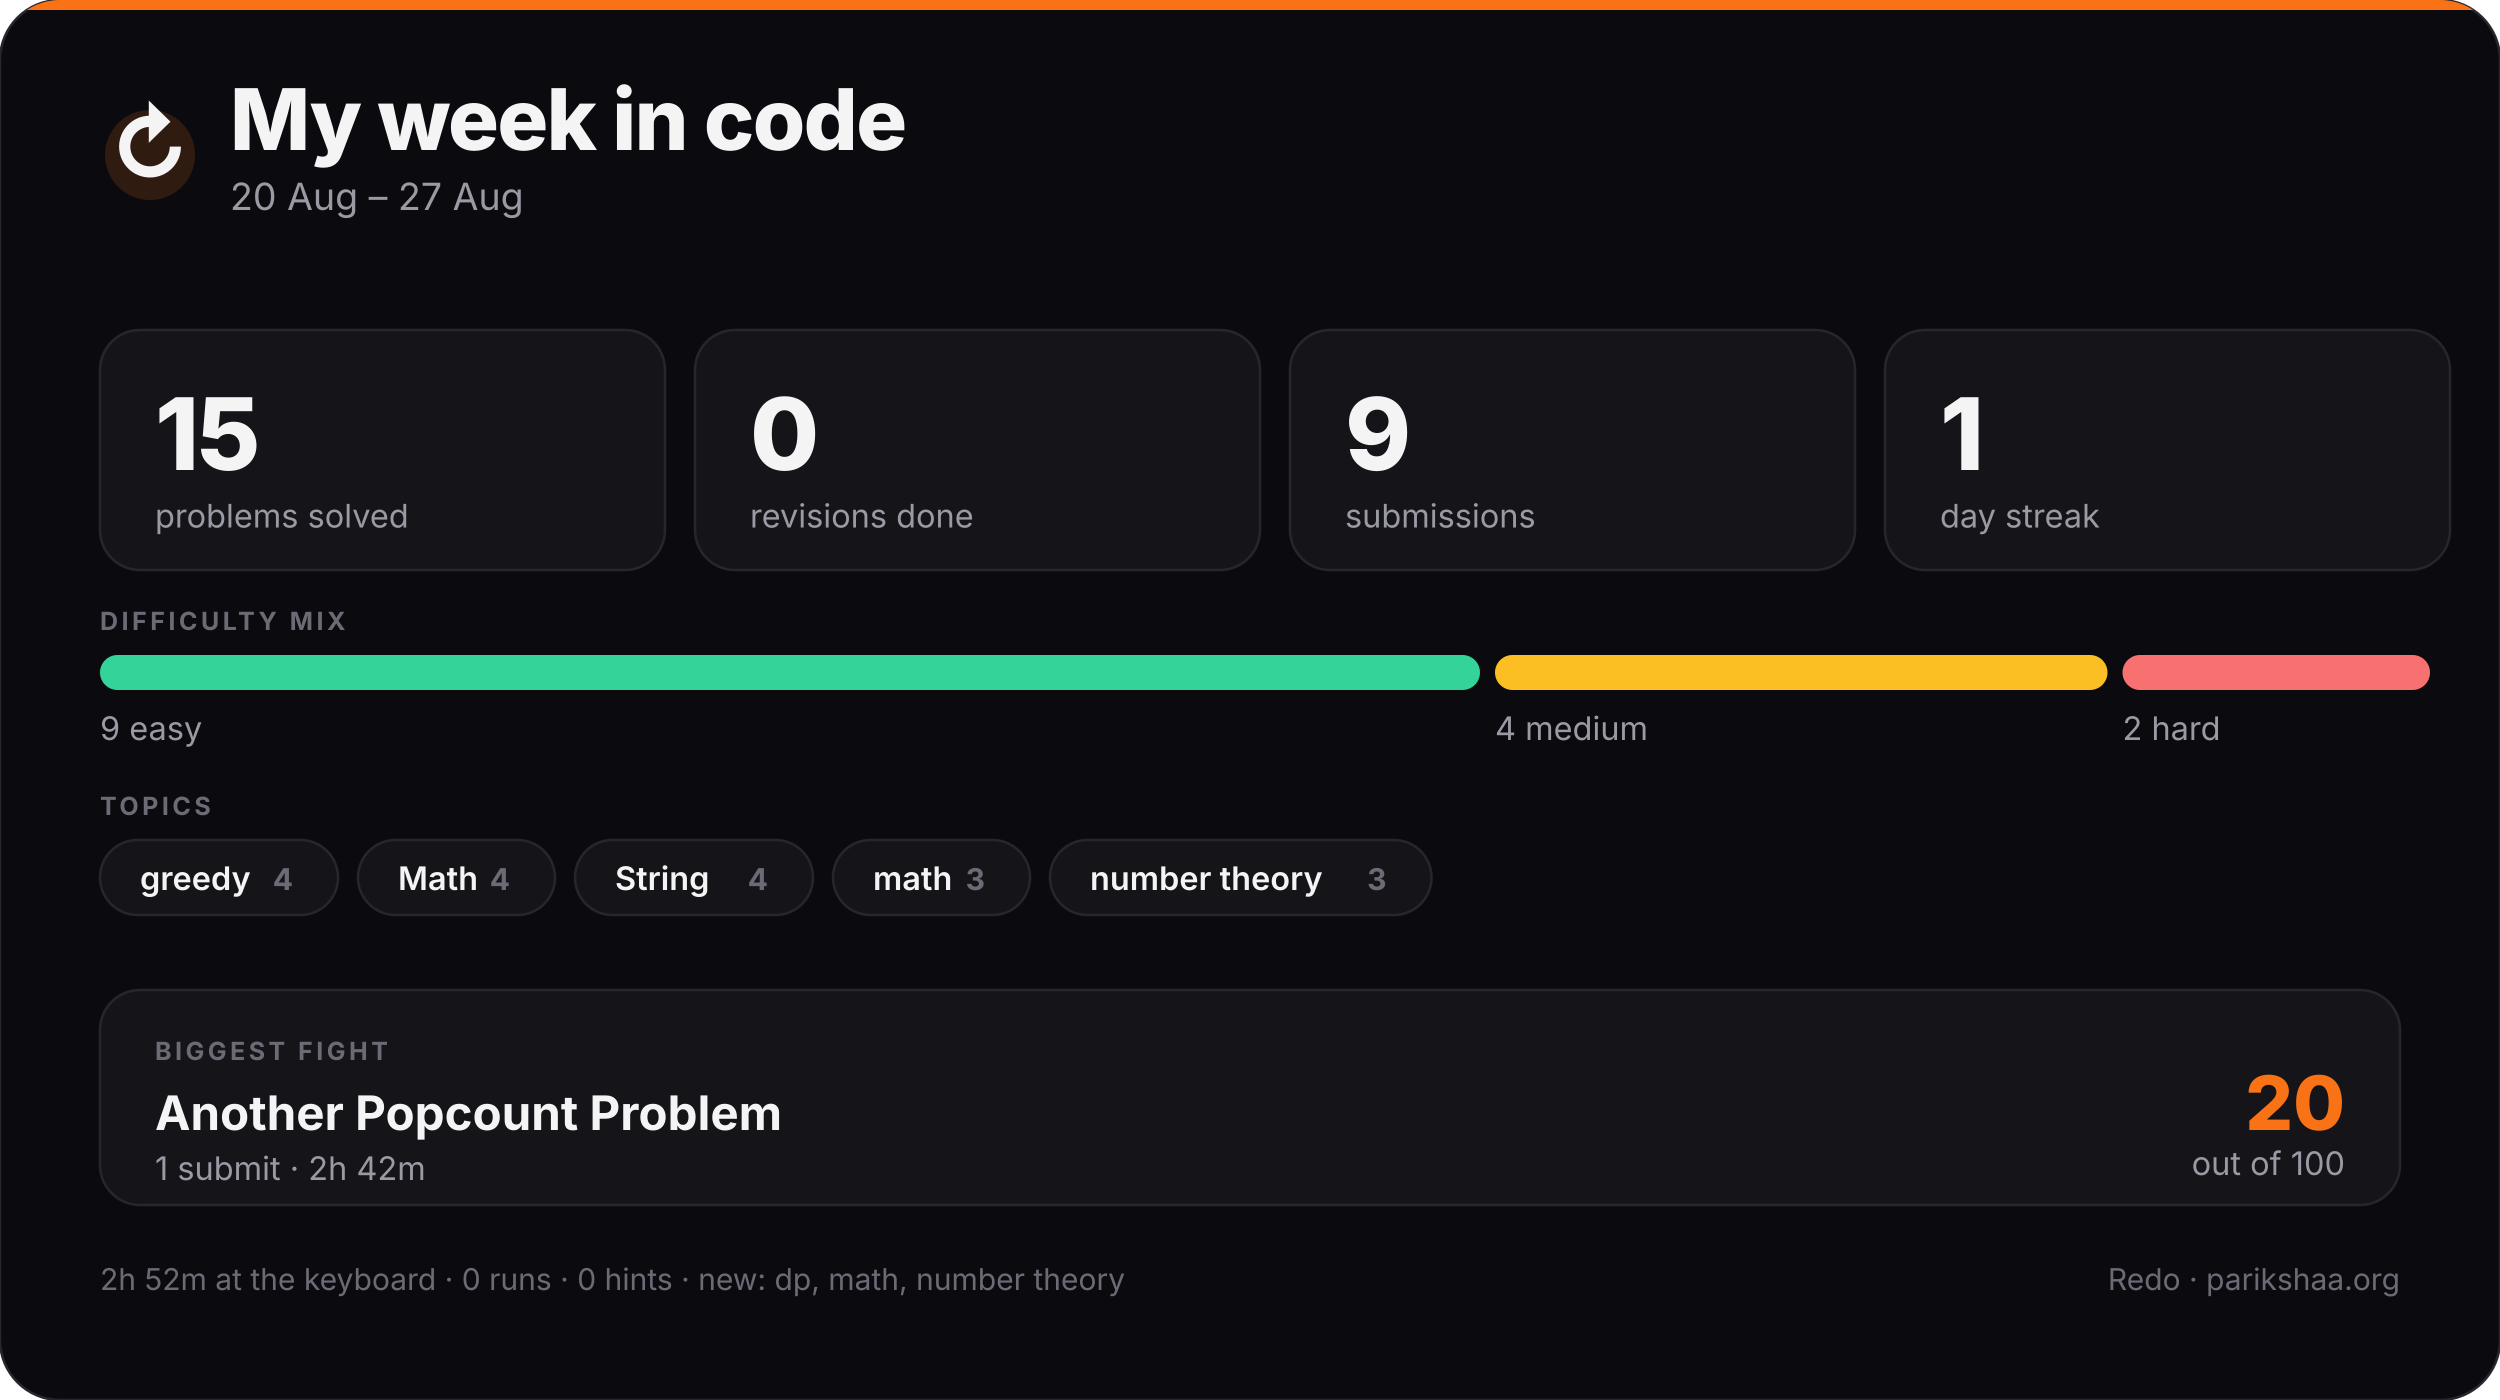
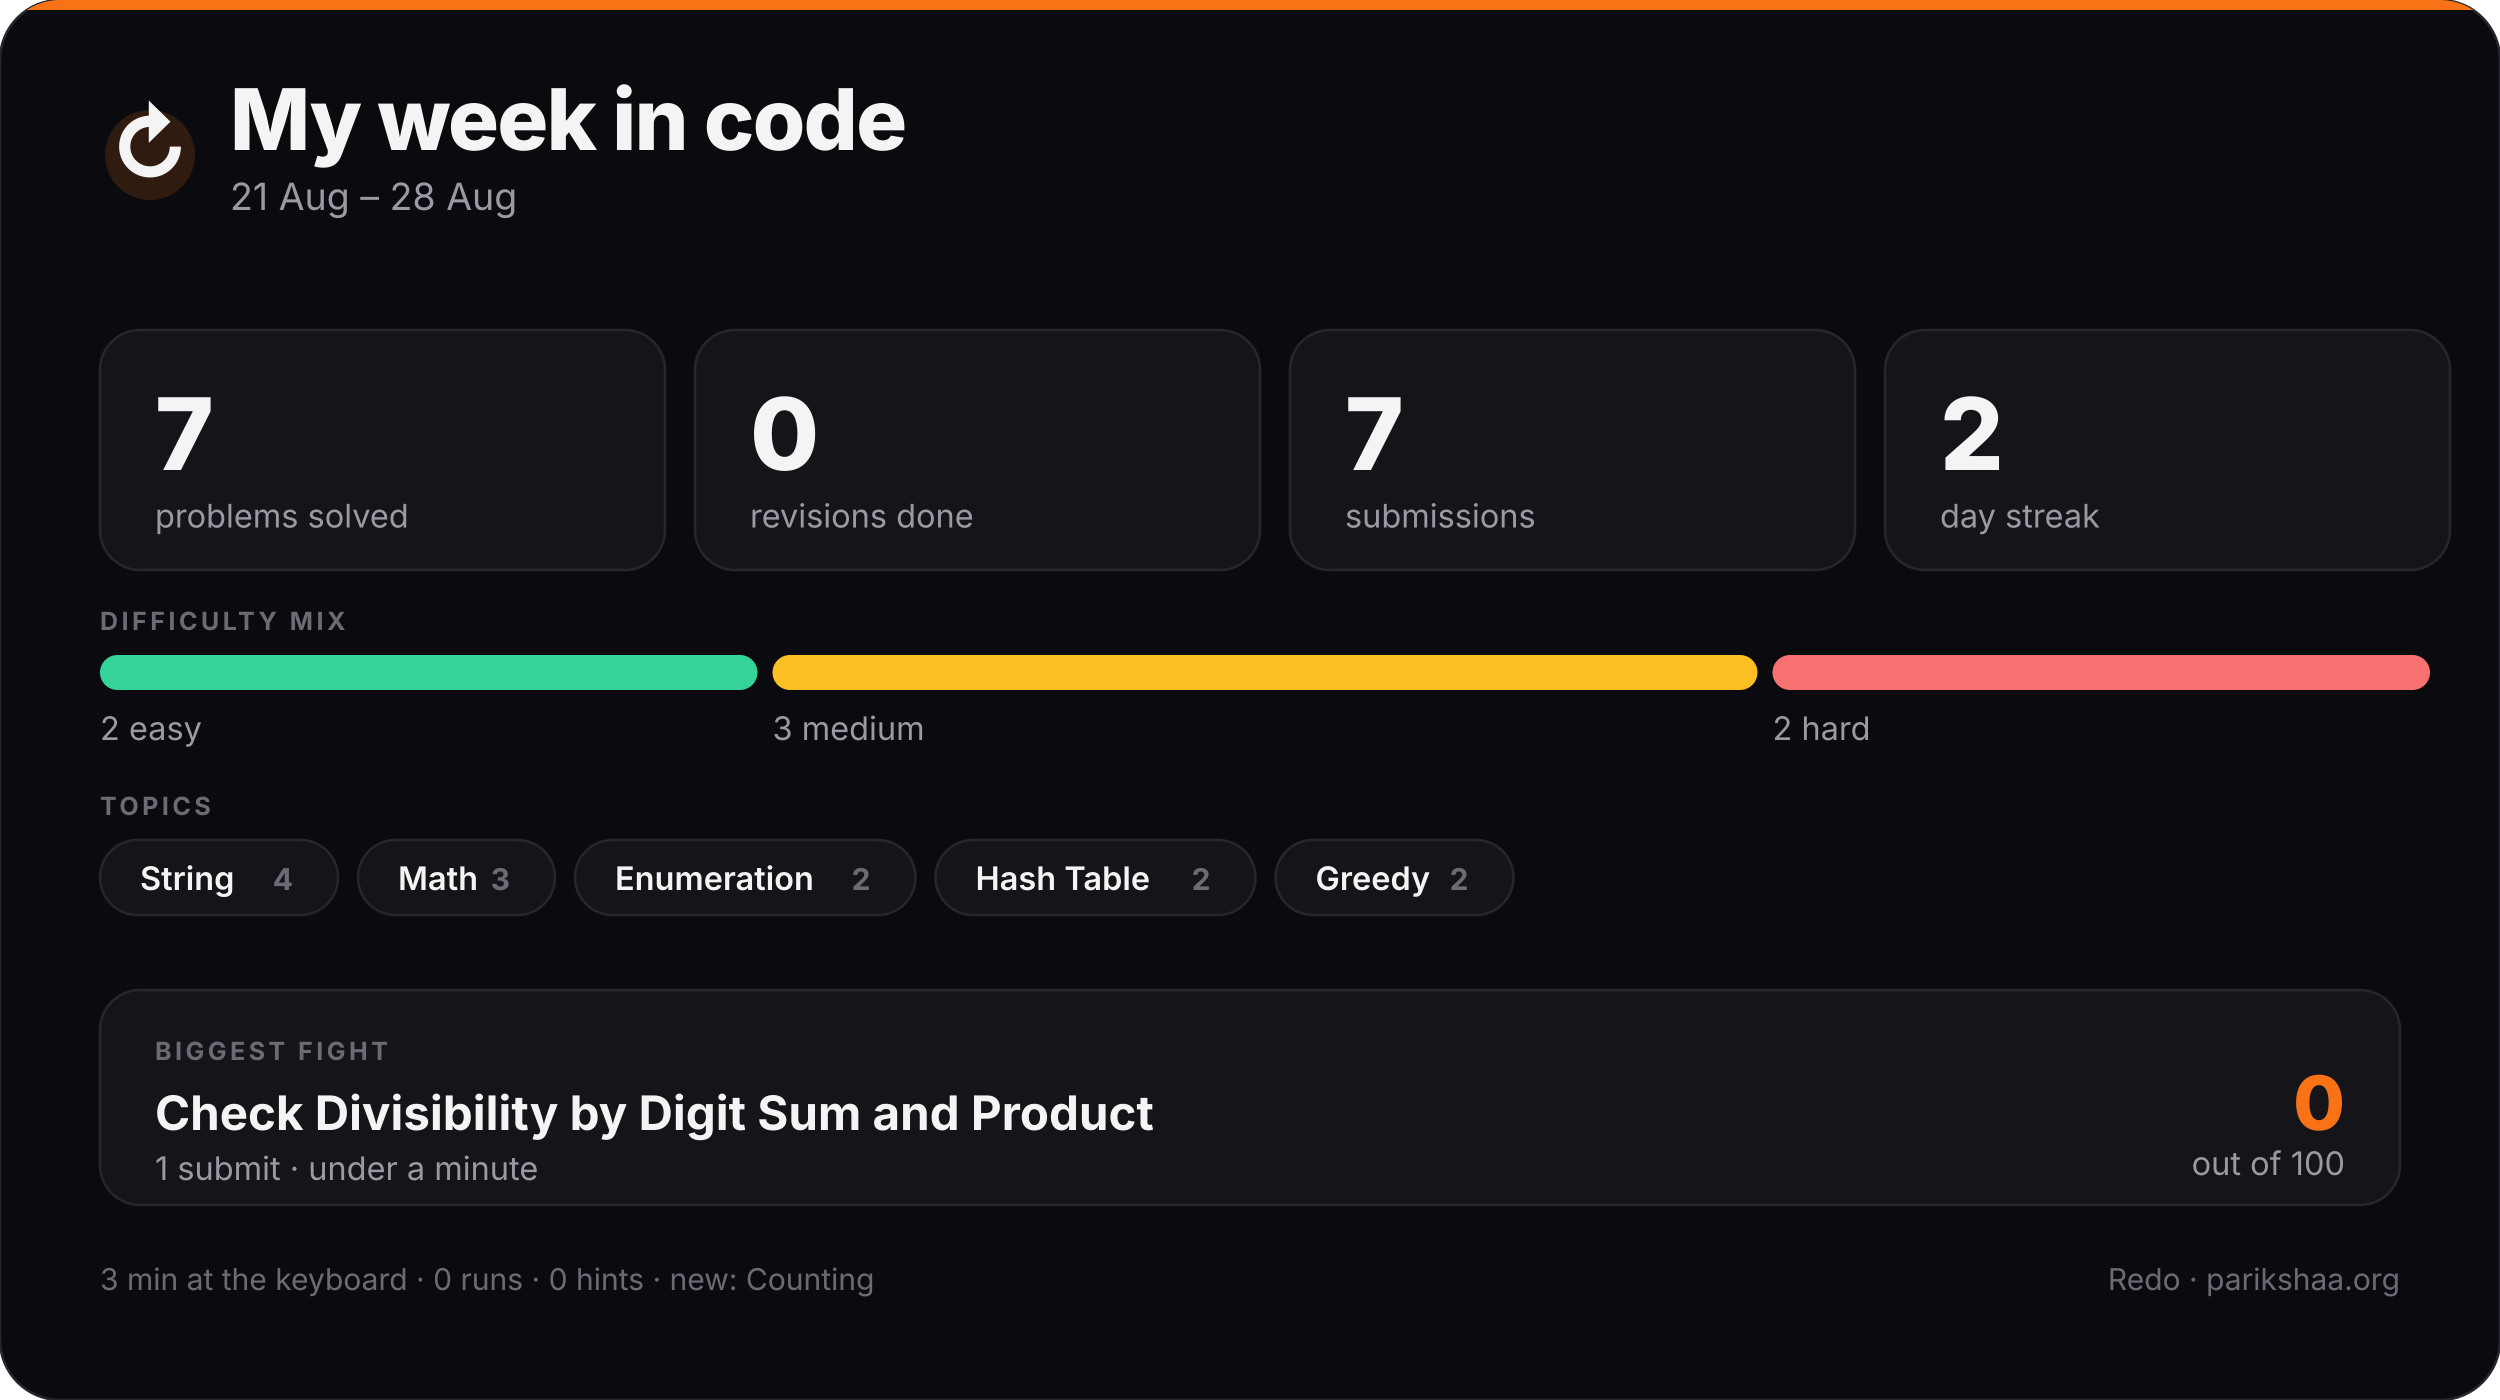
<svg xmlns="http://www.w3.org/2000/svg" width="1000" height="560" viewBox="0 0 1000 560" role="img" aria-label="Week in code">
  <style>
    text { font-family: -apple-system, BlinkMacSystemFont, "Segoe UI", Inter, sans-serif; }
    .title { fill: #f4f4f5; font-size: 34px; font-weight: 800; letter-spacing: -0.02em; }
    .sub { fill: #9a9aa5; font-size: 15px; }
    .big { fill: #f4f4f5; font-size: 40px; font-weight: 800; letter-spacing: -0.02em; }
    .small { fill: #9a9aa5; font-size: 13px; }
    .label { fill: #6b6b76; font-size: 10px; letter-spacing: 0.14em; font-weight: 700; }
    .chip { fill: #f4f4f5; font-size: 13px; font-weight: 600; }
    .chipCount { fill: #6b6b76; font-size: 12px; font-weight: 700; }
    .fightTitle { fill: #f4f4f5; font-size: 19px; font-weight: 700; }
    .fightScore { fill: #f97316; font-size: 30px; font-weight: 800; }
    .foot { fill: #6b6b76; font-size: 12px; }
    .rise { animation: rise 620ms cubic-bezier(.2,.8,.2,1) both; }
    @keyframes rise { from { opacity: 0; transform: translateY(8px); } to { opacity: 1; transform: none; } }
    @media (prefers-reduced-motion: reduce) { .rise { animation: none; } }
  </style>
  <defs>
    <clipPath id="card">
      <rect width="1000" height="560" rx="24" />
    </clipPath>
  </defs>
  <rect width="1000" height="560" rx="24" fill="#0b0b0f" stroke="#26262e" />
  <rect x="0" y="0" width="1000" height="4" fill="#f97316" clip-path="url(#card)" />
  <circle cx="60" cy="62" r="18" fill="#f97316" opacity="0.16" />
  <text x="60" y="71" class="title" fill="#f97316" text-anchor="middle" font-size="24">↻</text>
  <text x="92" y="60" class="title">My week in code</text>
-   <text x="92" y="84" class="sub">20 Aug – 27 Aug</text>
+   <text x="92" y="84" class="sub">21 Aug – 28 Aug</text>
  <g class="rise" style="animation-delay:0s">
    <rect x="40" y="132" width="226" height="96" rx="16" fill="#141419" stroke="#26262e" />
-     <text x="62" y="188" class="big">15</text>
+     <text x="62" y="188" class="big">7</text>
    <text x="62" y="211" class="small">problems solved</text>
  </g>
  <g class="rise" style="animation-delay:0.07s">
    <rect x="278" y="132" width="226" height="96" rx="16" fill="#141419" stroke="#26262e" />
    <text x="300" y="188" class="big">0</text>
    <text x="300" y="211" class="small">revisions done</text>
  </g>
  <g class="rise" style="animation-delay:0.14s">
    <rect x="516" y="132" width="226" height="96" rx="16" fill="#141419" stroke="#26262e" />
-     <text x="538" y="188" class="big">9</text>
+     <text x="538" y="188" class="big">7</text>
    <text x="538" y="211" class="small">submissions</text>
  </g>
  <g class="rise" style="animation-delay:0.21s">
    <rect x="754" y="132" width="226" height="96" rx="16" fill="#141419" stroke="#26262e" />
-     <text x="776" y="188" class="big">1</text>
+     <text x="776" y="188" class="big">2</text>
    <text x="776" y="211" class="small">day streak</text>
  </g>
  <text x="40" y="252" class="label">DIFFICULTY MIX</text>
-   <rect x="40" y="262" width="552" height="14" rx="7" fill="#34d399" />
-   <text x="40" y="296" class="small" fill="#34d399">9 easy</text>
-   <rect x="598" y="262" width="245" height="14" rx="7" fill="#fbbf24" />
-   <text x="598" y="296" class="small" fill="#fbbf24">4 medium</text>
-   <rect x="849" y="262" width="123" height="14" rx="7" fill="#f87171" />
-   <text x="849" y="296" class="small" fill="#f87171">2 hard</text>
+   <rect x="40" y="262" width="263" height="14" rx="7" fill="#34d399" />
+   <text x="40" y="296" class="small" fill="#34d399">2 easy</text>
+   <rect x="309" y="262" width="394" height="14" rx="7" fill="#fbbf24" />
+   <text x="309" y="296" class="small" fill="#fbbf24">3 medium</text>
+   <rect x="709" y="262" width="263" height="14" rx="7" fill="#f87171" />
+   <text x="709" y="296" class="small" fill="#f87171">2 hard</text>
  <text x="40" y="326" class="label">TOPICS</text>
  <g class="rise">
    <rect x="40" y="336" width="95.2" height="30" rx="15" fill="#141419" stroke="#26262e" />
-     <text x="56" y="356" class="chip">greedy</text>
+     <text x="56" y="356" class="chip">String</text>
    <text x="117.2" y="356" class="chipCount" text-anchor="end">4</text>
  </g>
  <g class="rise">
    <rect x="143.2" y="336" width="78.8" height="30" rx="15" fill="#141419" stroke="#26262e" />
    <text x="159.2" y="356" class="chip">Math</text>
-     <text x="204" y="356" class="chipCount" text-anchor="end">4</text>
+     <text x="204" y="356" class="chipCount" text-anchor="end">3</text>
  </g>
  <g class="rise">
-     <rect x="230" y="336" width="95.2" height="30" rx="15" fill="#141419" stroke="#26262e" />
-     <text x="246" y="356" class="chip">String</text>
-     <text x="307.2" y="356" class="chipCount" text-anchor="end">4</text>
+     <rect x="230" y="336" width="136.2" height="30" rx="15" fill="#141419" stroke="#26262e" />
+     <text x="246" y="356" class="chip">Enumeration</text>
+     <text x="348.2" y="356" class="chipCount" text-anchor="end">2</text>
  </g>
  <g class="rise">
-     <rect x="333.2" y="336" width="78.8" height="30" rx="15" fill="#141419" stroke="#26262e" />
-     <text x="349.2" y="356" class="chip">math</text>
-     <text x="394" y="356" class="chipCount" text-anchor="end">3</text>
+     <rect x="374.2" y="336" width="128" height="30" rx="15" fill="#141419" stroke="#26262e" />
+     <text x="390.2" y="356" class="chip">Hash Table</text>
+     <text x="484.2" y="356" class="chipCount" text-anchor="end">2</text>
  </g>
  <g class="rise">
-     <rect x="420" y="336" width="152.6" height="30" rx="15" fill="#141419" stroke="#26262e" />
-     <text x="436" y="356" class="chip">number theory</text>
-     <text x="554.6" y="356" class="chipCount" text-anchor="end">3</text>
+     <rect x="510.2" y="336" width="95.2" height="30" rx="15" fill="#141419" stroke="#26262e" />
+     <text x="526.2" y="356" class="chip">Greedy</text>
+     <text x="587.4" y="356" class="chipCount" text-anchor="end">2</text>
  </g>
  <g class="rise" style="animation-delay:.25s">
    <rect x="40" y="396" width="920" height="86" rx="16" fill="#141419" stroke="#26262e" />
    <text x="62" y="424" class="label">BIGGEST FIGHT</text>
-     <text x="62" y="452" class="fightTitle">Another Popcount Problem</text>
-     <text x="62" y="472" class="small">1 submit · 2h 42m</text>
-     <text x="938" y="452" class="fightScore" text-anchor="end">20</text>
+     <text x="62" y="452" class="fightTitle">Check Divisibility by Digit Sum and Product</text>
+     <text x="62" y="472" class="small">1 submit · under a minute</text>
+     <text x="938" y="452" class="fightScore" text-anchor="end">0</text>
    <text x="938" y="470" class="small" text-anchor="end">out of 100</text>
  </g>
-   <text x="40" y="516" class="foot">2h 52m at the keyboard · 0 runs · 0 hints · new: dp, math, number theory</text>
+   <text x="40" y="516" class="foot">3 min at the keyboard · 0 runs · 0 hints · new: Counting</text>
  <text x="960" y="516" class="foot" text-anchor="end">Redo · parikshaa.org</text>
</svg>
